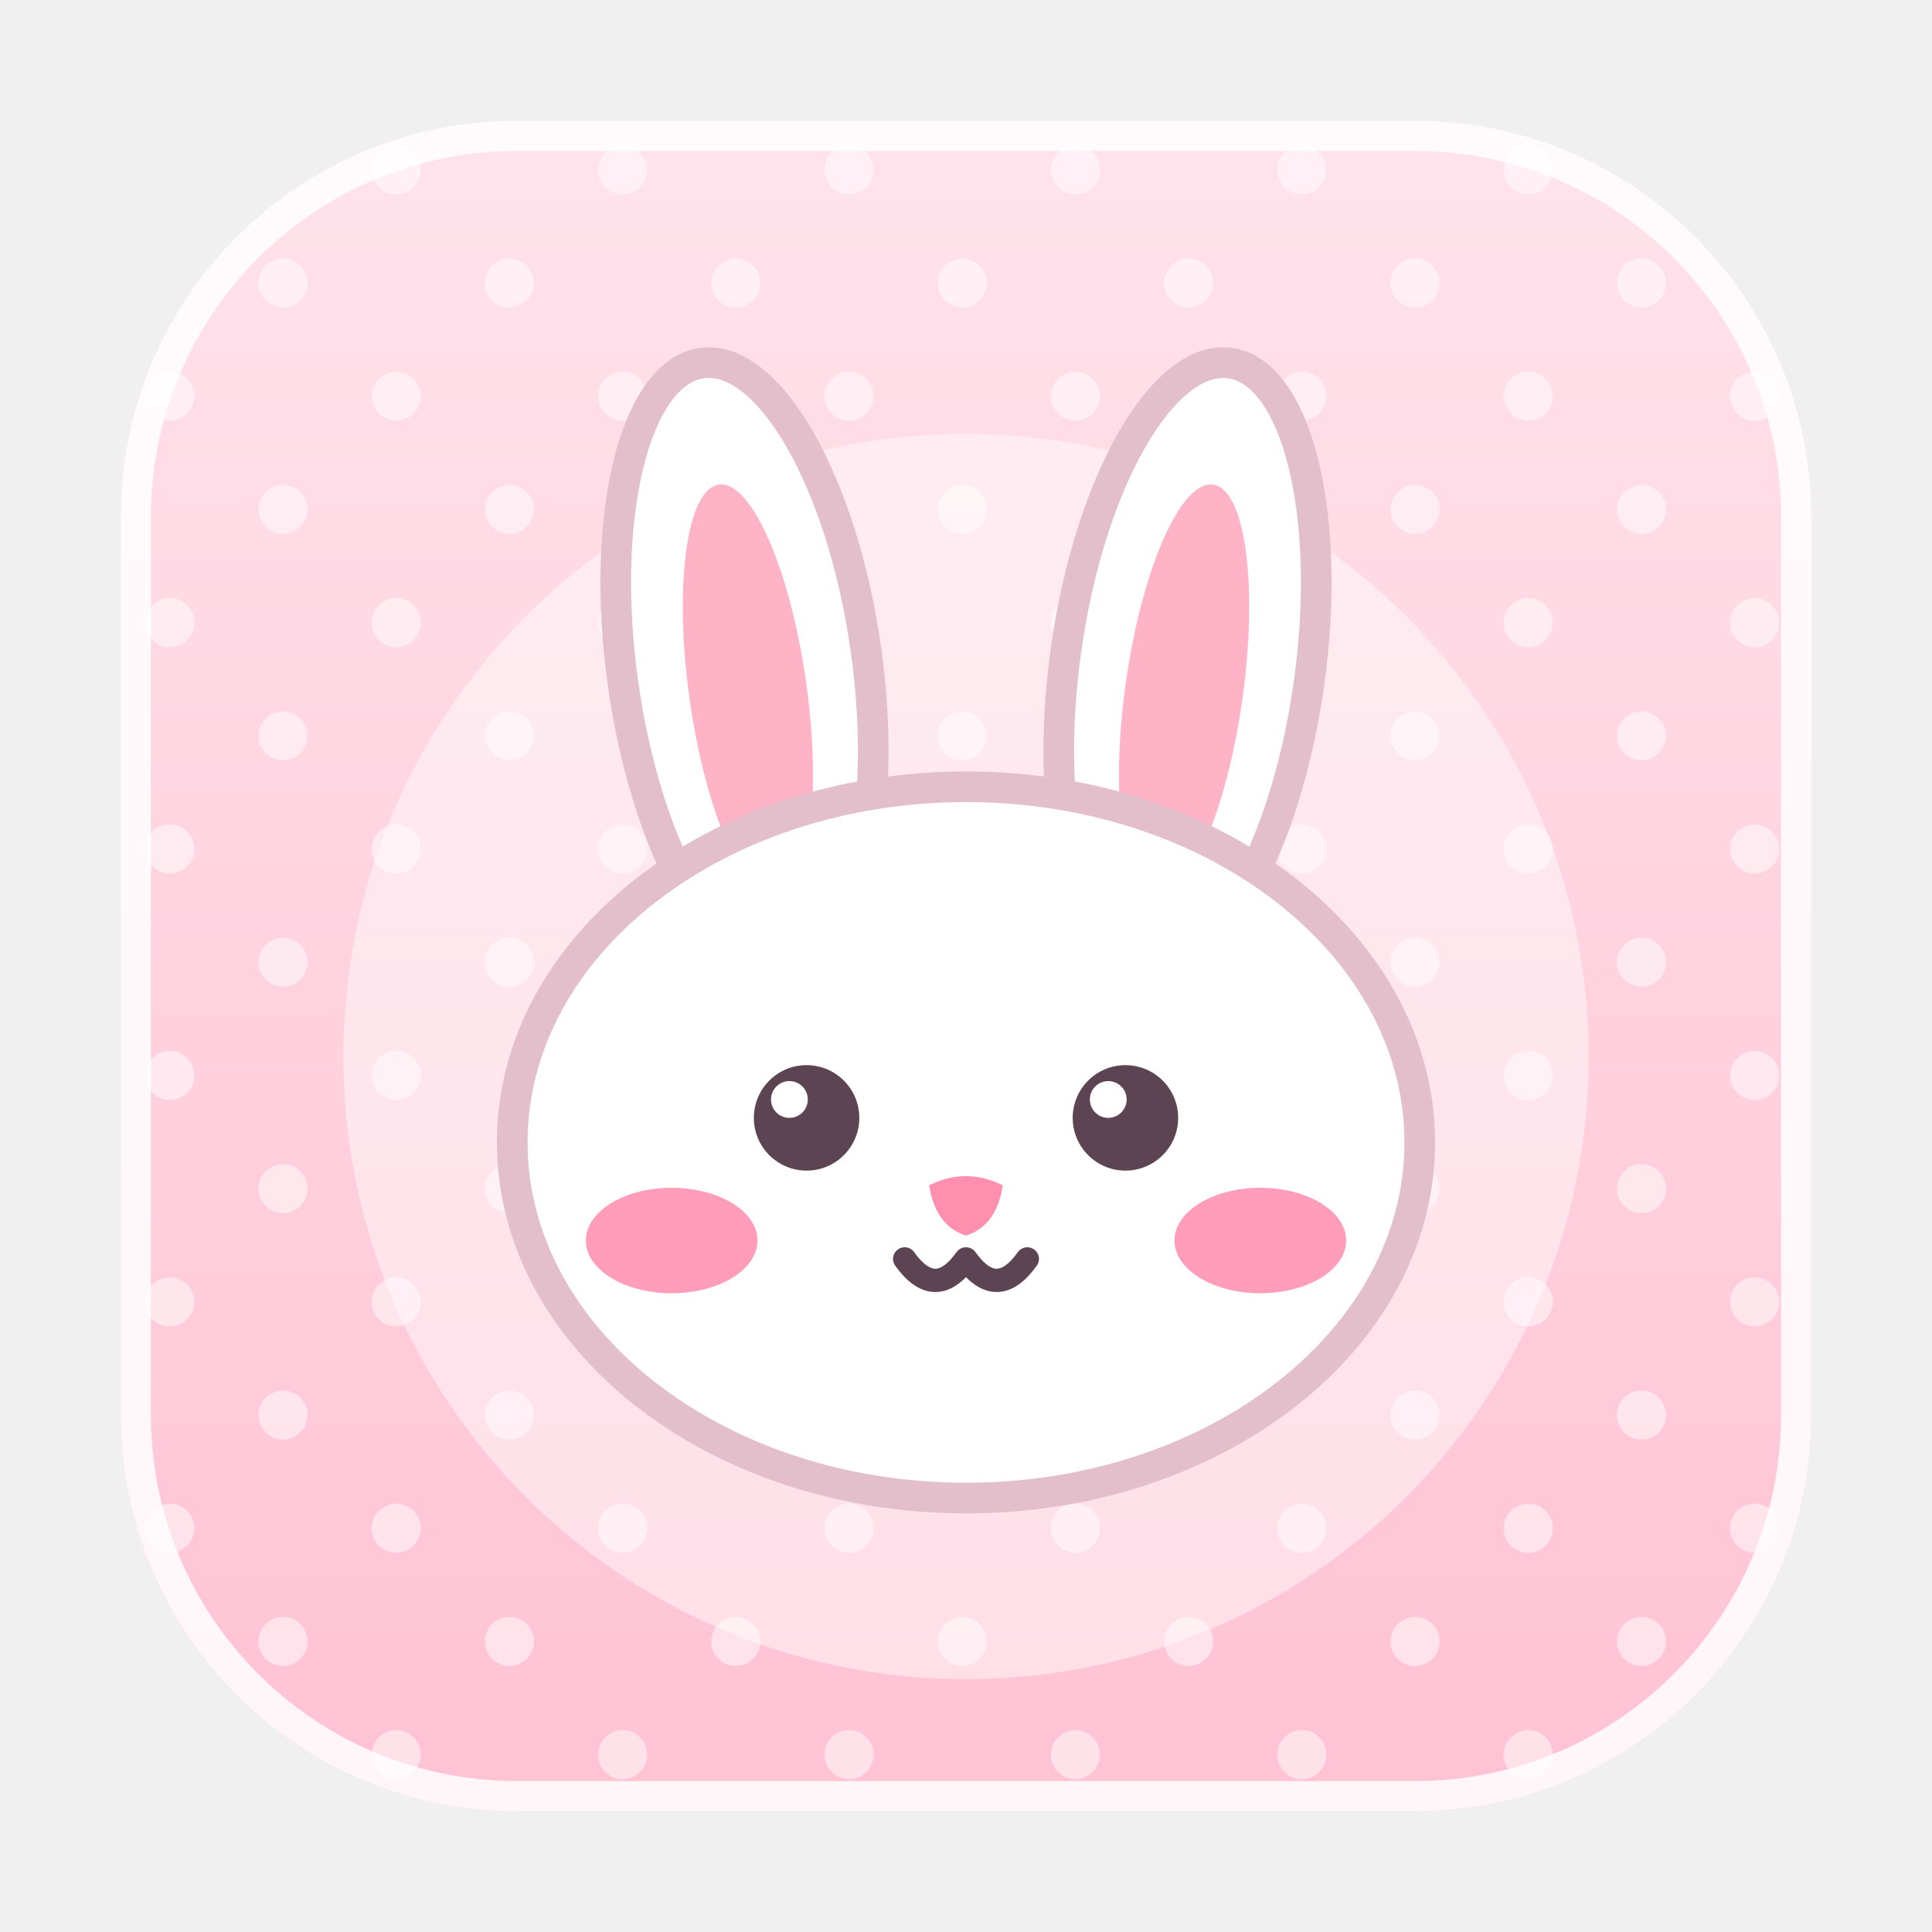
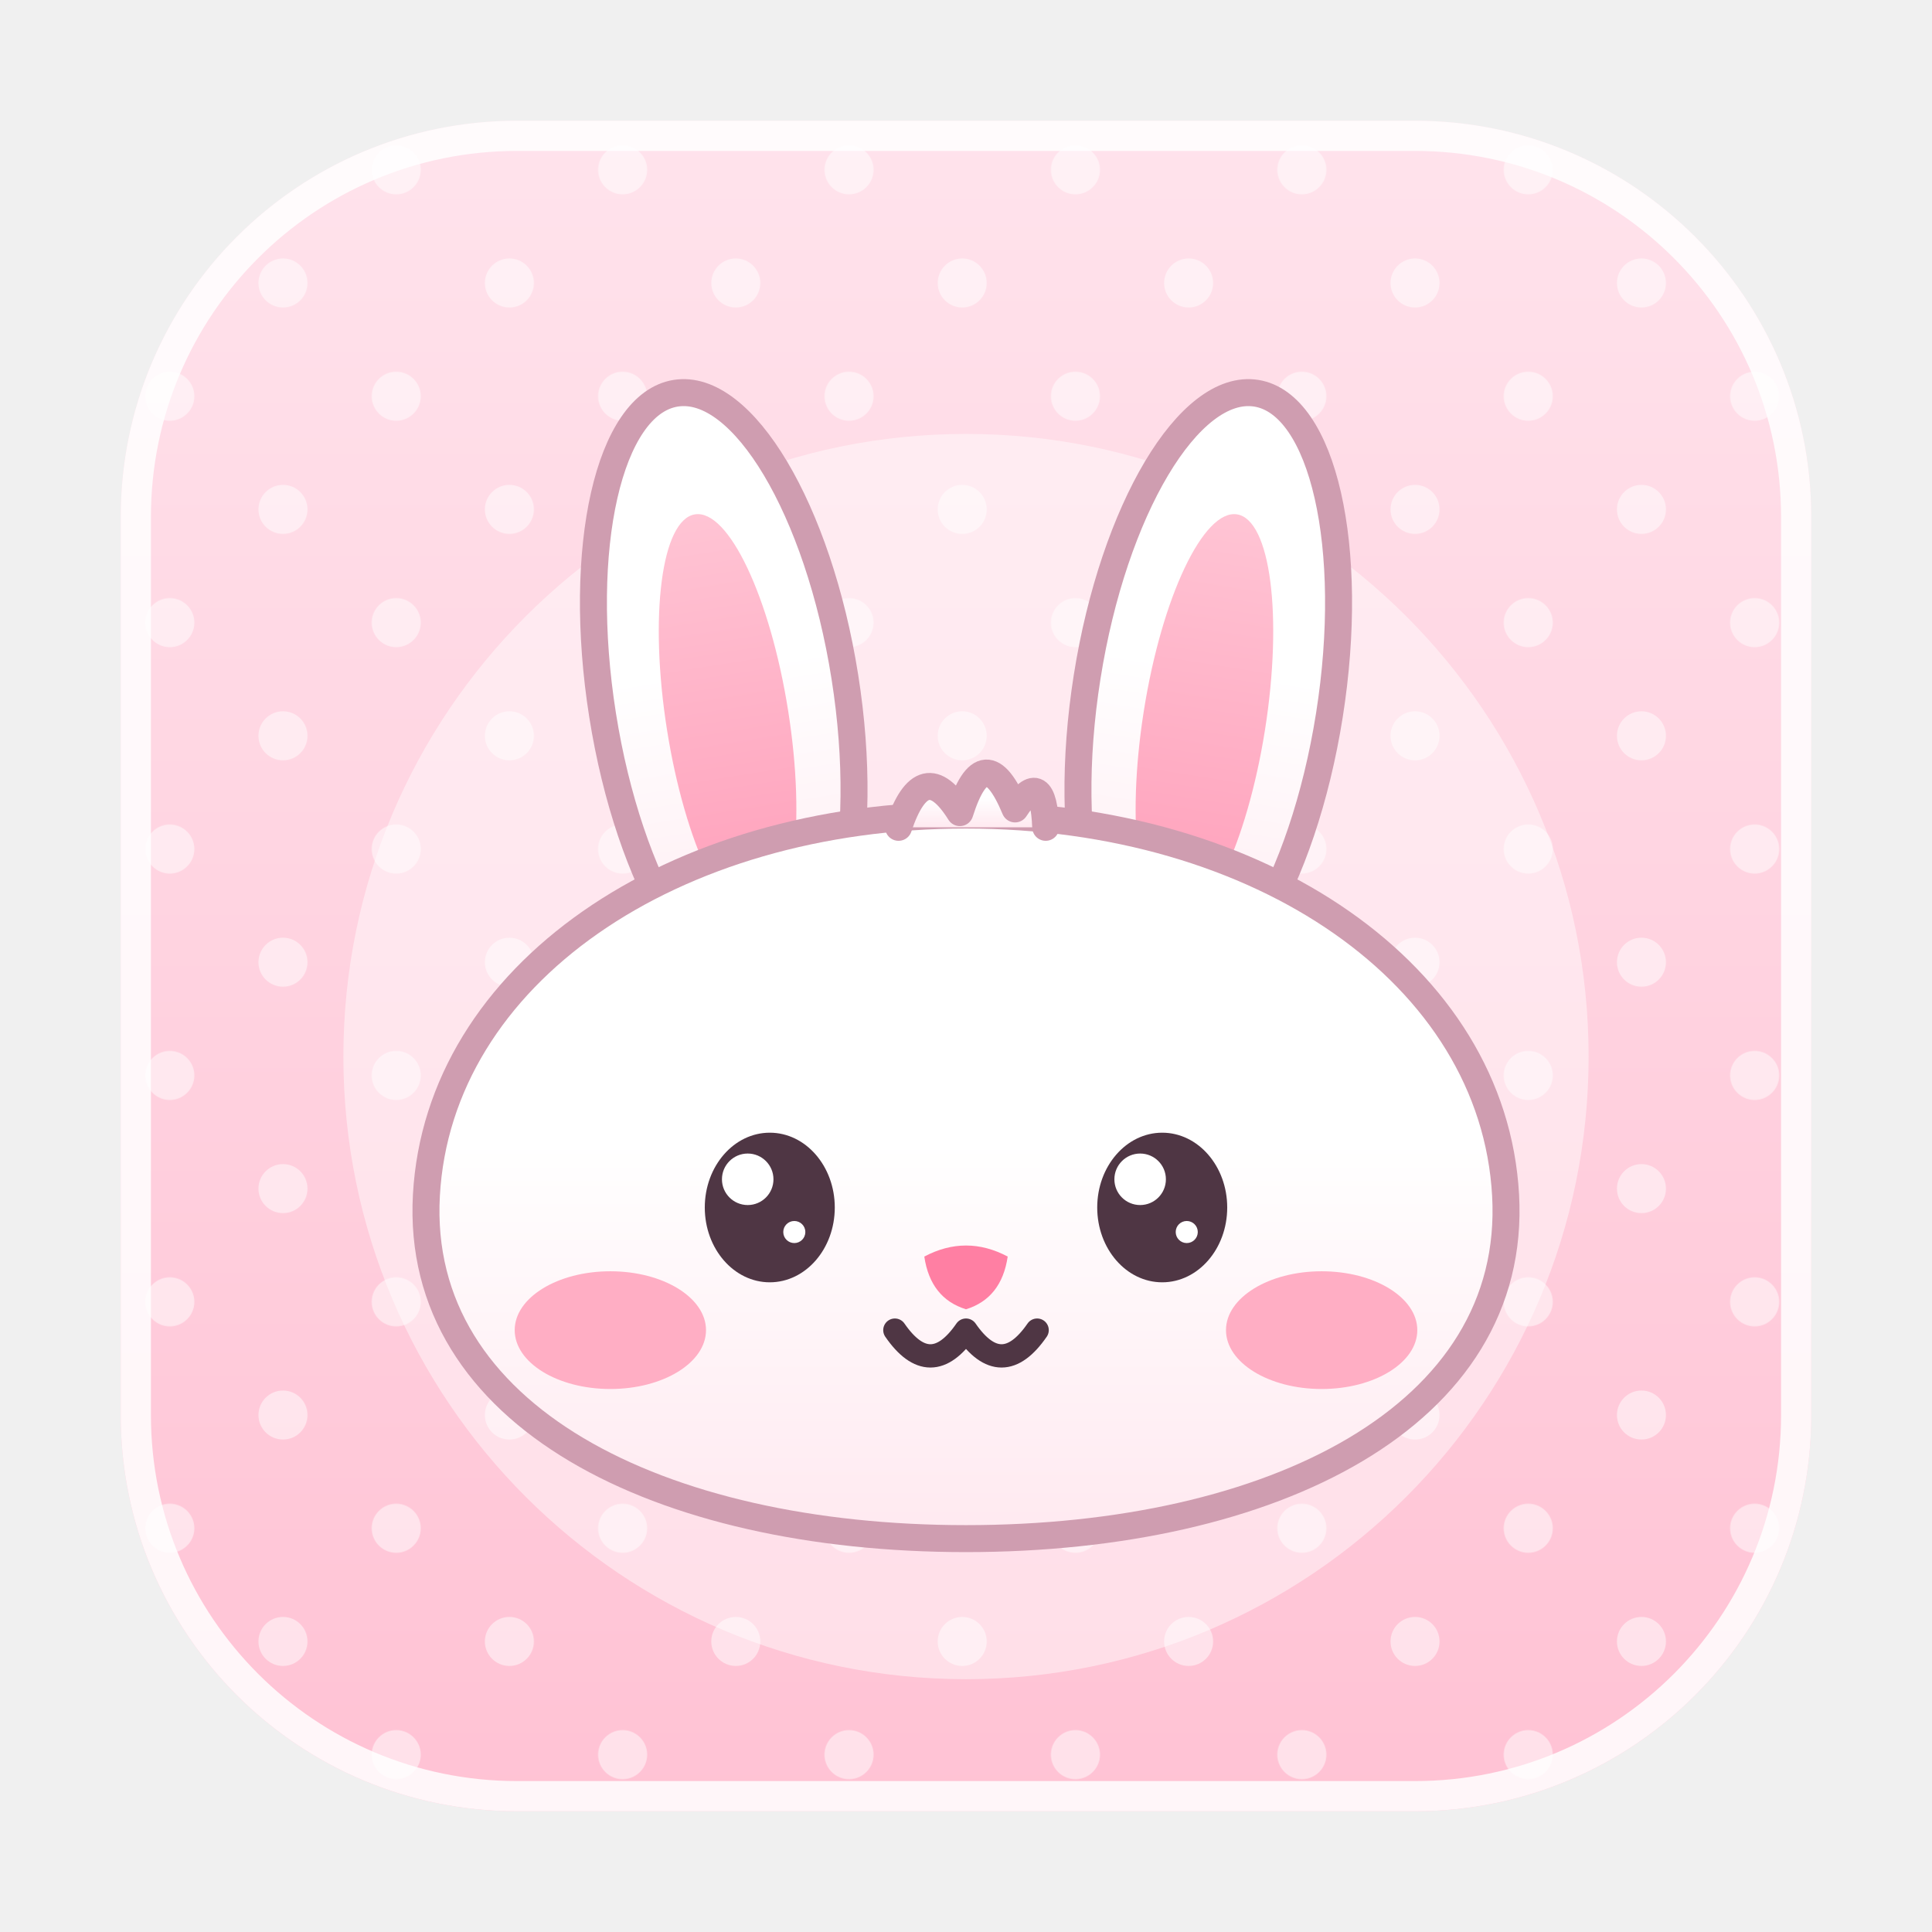
<svg xmlns="http://www.w3.org/2000/svg" viewBox="0 0 1024 1024">
  <defs>
    <linearGradient id="bg" x1="0" y1="0" x2="0" y2="1">
      <stop offset="0" stop-color="#ffe3ec" />
      <stop offset="1" stop-color="#ffc2d4" />
    </linearGradient>
    <pattern id="dots" width="120" height="120" patternUnits="userSpaceOnUse">
      <circle cx="30" cy="30" r="13" fill="#fff" opacity="0.5" />
      <circle cx="90" cy="90" r="13" fill="#fff" opacity="0.5" />
    </pattern>
    <clipPath id="tile">
      <rect x="64" y="64" width="896" height="896" rx="210" />
    </clipPath>
  </defs>
  <g clip-path="url(#tile)">
    <rect x="64" y="64" width="896" height="896" fill="url(#bg)" />
    <rect x="64" y="64" width="896" height="896" fill="url(#dots)" />
    <circle cx="512" cy="560" r="330" fill="#fff" opacity="0.45" />
-     <g transform="translate(187 170) scale(6.5)">
-       <g stroke="#e3bfcc" stroke-width="2.5" fill="#fff">
-         <ellipse cx="35" cy="28" rx="10" ry="25" transform="rotate(-8 35 50)" />
-         <ellipse cx="65" cy="28" rx="10" ry="25" transform="rotate(8 65 50)" />
+     <g transform="translate(187 185) scale(6.5)">
+       <defs>
+         <linearGradient id="fur" x1="0" y1="0" x2="0" y2="1">
+           <stop offset="0.45" stop-color="#fff" />
+           <stop offset="1" stop-color="#ffe9f0" />
+         </linearGradient>
+         <linearGradient id="ear" x1="0" y1="0" x2="0" y2="1">
+           <stop offset="0" stop-color="#ffc4d4" />
+           <stop offset="1" stop-color="#ff9fba" />
+         </linearGradient>
+       </defs>
+       <g stroke="#cf9db0" stroke-width="2.2" fill="url(#fur)">
+         <ellipse cx="34" cy="28" rx="10" ry="25" transform="rotate(-9 34 52)" />
+         <ellipse cx="66" cy="28" rx="10" ry="25" transform="rotate(9 66 52)" />
      </g>
-       <ellipse cx="35" cy="30" rx="4.8" ry="17" fill="#ffb3c7" transform="rotate(-8 35 50)" />
-       <ellipse cx="65" cy="30" rx="4.8" ry="17" fill="#ffb3c7" transform="rotate(8 65 50)" />
-       <ellipse cx="50" cy="67" rx="37" ry="29" fill="#fff" stroke="#e3bfcc" stroke-width="2.5" />
-       <ellipse cx="26" cy="75" rx="7" ry="4.3" fill="#ff9dba" />
-       <ellipse cx="74" cy="75" rx="7" ry="4.3" fill="#ff9dba" />
-       <circle cx="37" cy="65" r="4.3" fill="#5d4452" />
-       <circle cx="63" cy="65" r="4.3" fill="#5d4452" />
-       <circle cx="35.6" cy="63.5" r="1.5" fill="#fff" />
-       <circle cx="61.6" cy="63.5" r="1.5" fill="#fff" />
-       <path d="M47 70.500 Q50 69 53 70.500 Q52.500 73.800 50 74.600 Q47.500 73.800 47 70.500Z" fill="#ff8fae" />
-       <path d="M45 76.500 Q47.500 80 50 76.500 Q52.500 80 55 76.5" fill="none" stroke="#5d4452" stroke-width="1.9" stroke-linecap="round" stroke-linejoin="round" />
+       <ellipse cx="34" cy="30" rx="5" ry="17" fill="url(#ear)" transform="rotate(-9 34 52)" />
+       <ellipse cx="66" cy="30" rx="5" ry="17" fill="url(#ear)" transform="rotate(9 66 52)" />
+       <path d="M50 38 C74 38 93 51 94 69 C95 87 75 97 50 97 C25 97 5 87 6 69 C7 51 26 38 50 38Z" fill="url(#fur)" stroke="#cf9db0" stroke-width="2.2" />
+       <path d="M44.5 39 Q46.5 33 49.5 37.8 Q51.5 31.5 54 37.5 Q56.3 34 56.5 39" fill="url(#fur)" stroke="#cf9db0" stroke-width="2.2" stroke-linecap="round" stroke-linejoin="round" />
+       <ellipse cx="21" cy="80" rx="7.8" ry="4.8" fill="#ffaec4" />
+       <ellipse cx="79" cy="80" rx="7.8" ry="4.8" fill="#ffaec4" />
+       <ellipse cx="34" cy="70" rx="5.3" ry="6.1" fill="#4f3644" />
+       <ellipse cx="66" cy="70" rx="5.3" ry="6.1" fill="#4f3644" />
+       <circle cx="32.2" cy="67.7" r="2.1" fill="#fff" />
+       <circle cx="64.2" cy="67.7" r="2.1" fill="#fff" />
+       <circle cx="36" cy="72" r="0.9" fill="#fff" />
+       <circle cx="68" cy="72" r="0.9" fill="#fff" />
+       <path d="M46.6 74 Q50 72.2 53.4 74 Q52.9 77.4 50 78.3 Q47.1 77.4 46.6 74Z" fill="#ff7fa3" />
+       <path d="M44.2 80 Q47.1 84.2 50 80 Q52.9 84.2 55.8 80" fill="none" stroke="#4f3644" stroke-width="1.9" stroke-linecap="round" stroke-linejoin="round" />
    </g>
  </g>
  <rect x="72" y="72" width="880" height="880" rx="202" fill="none" stroke="#fff" stroke-width="16" opacity="0.85" />
</svg>
